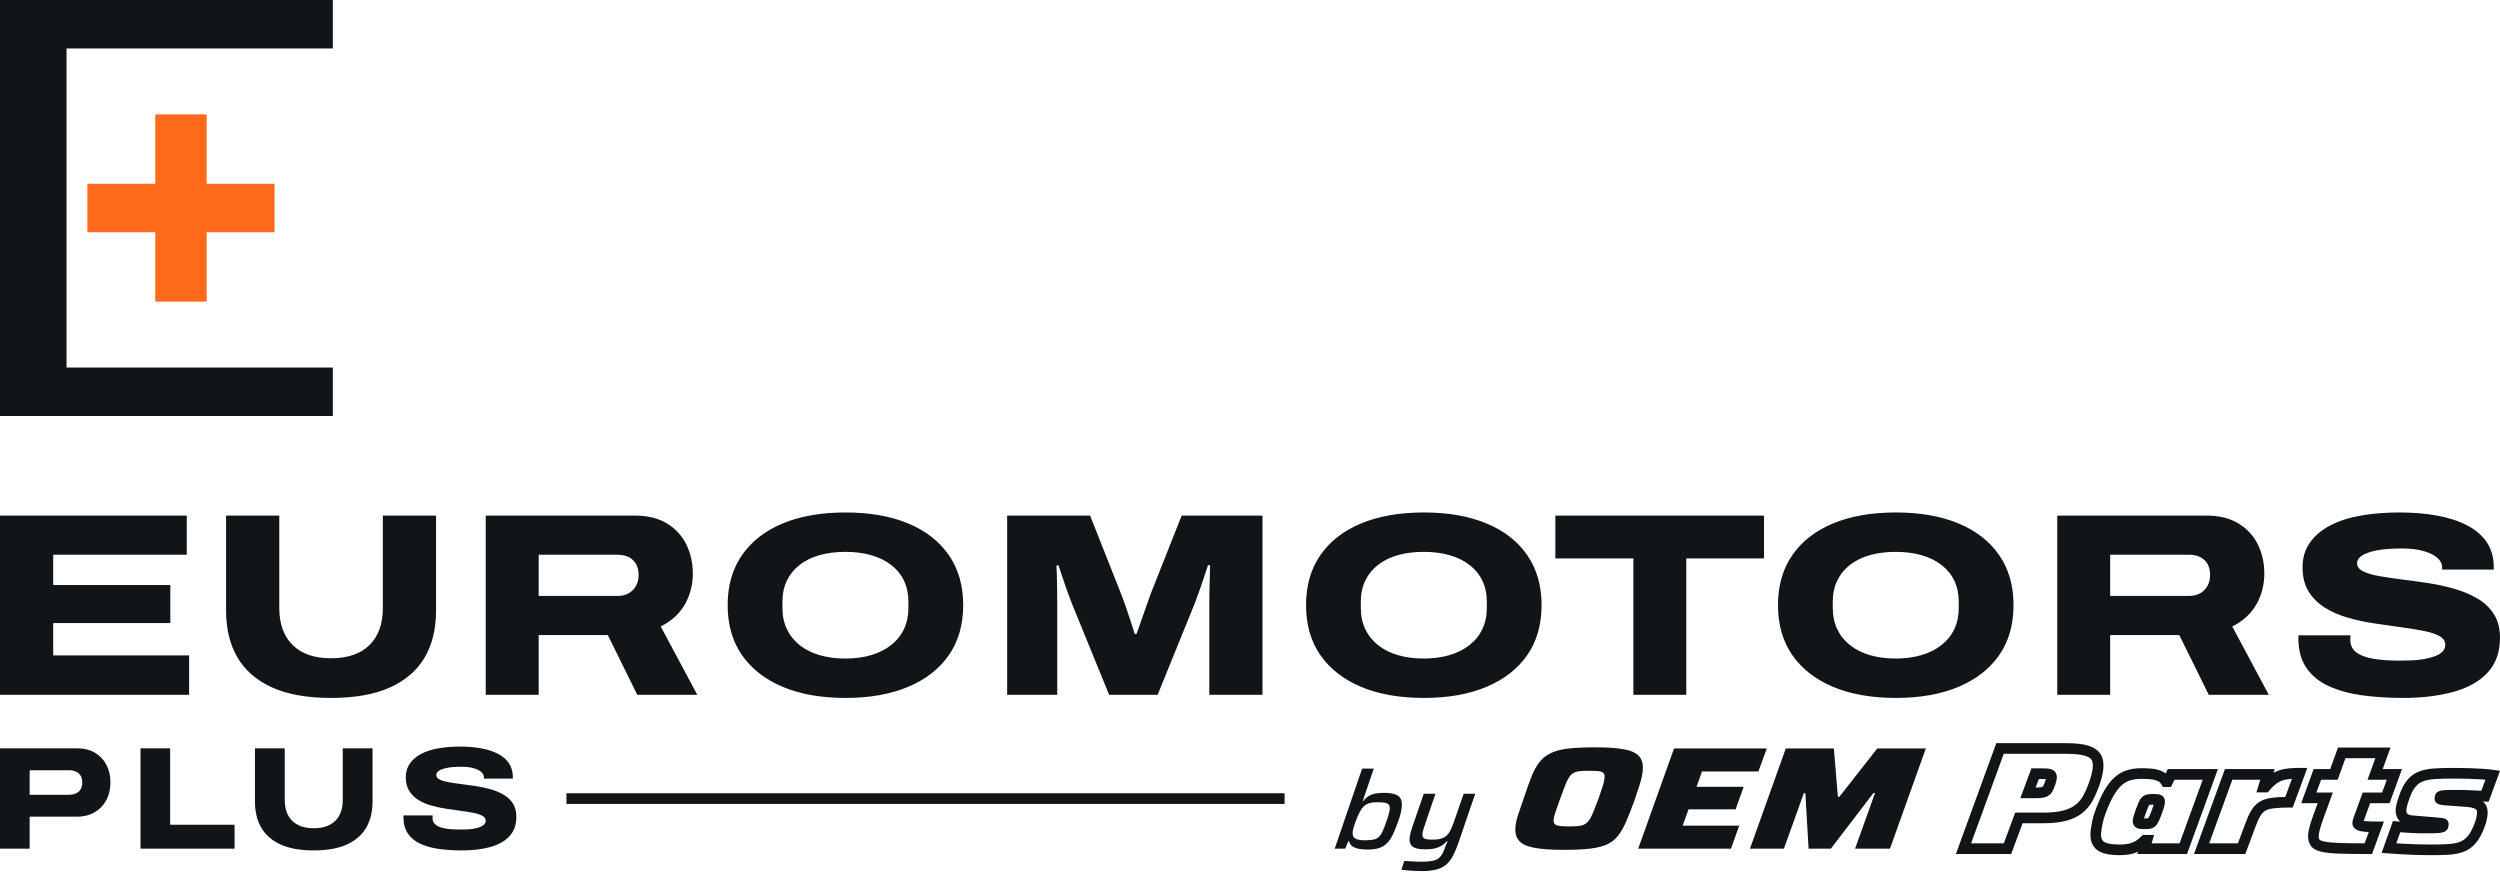
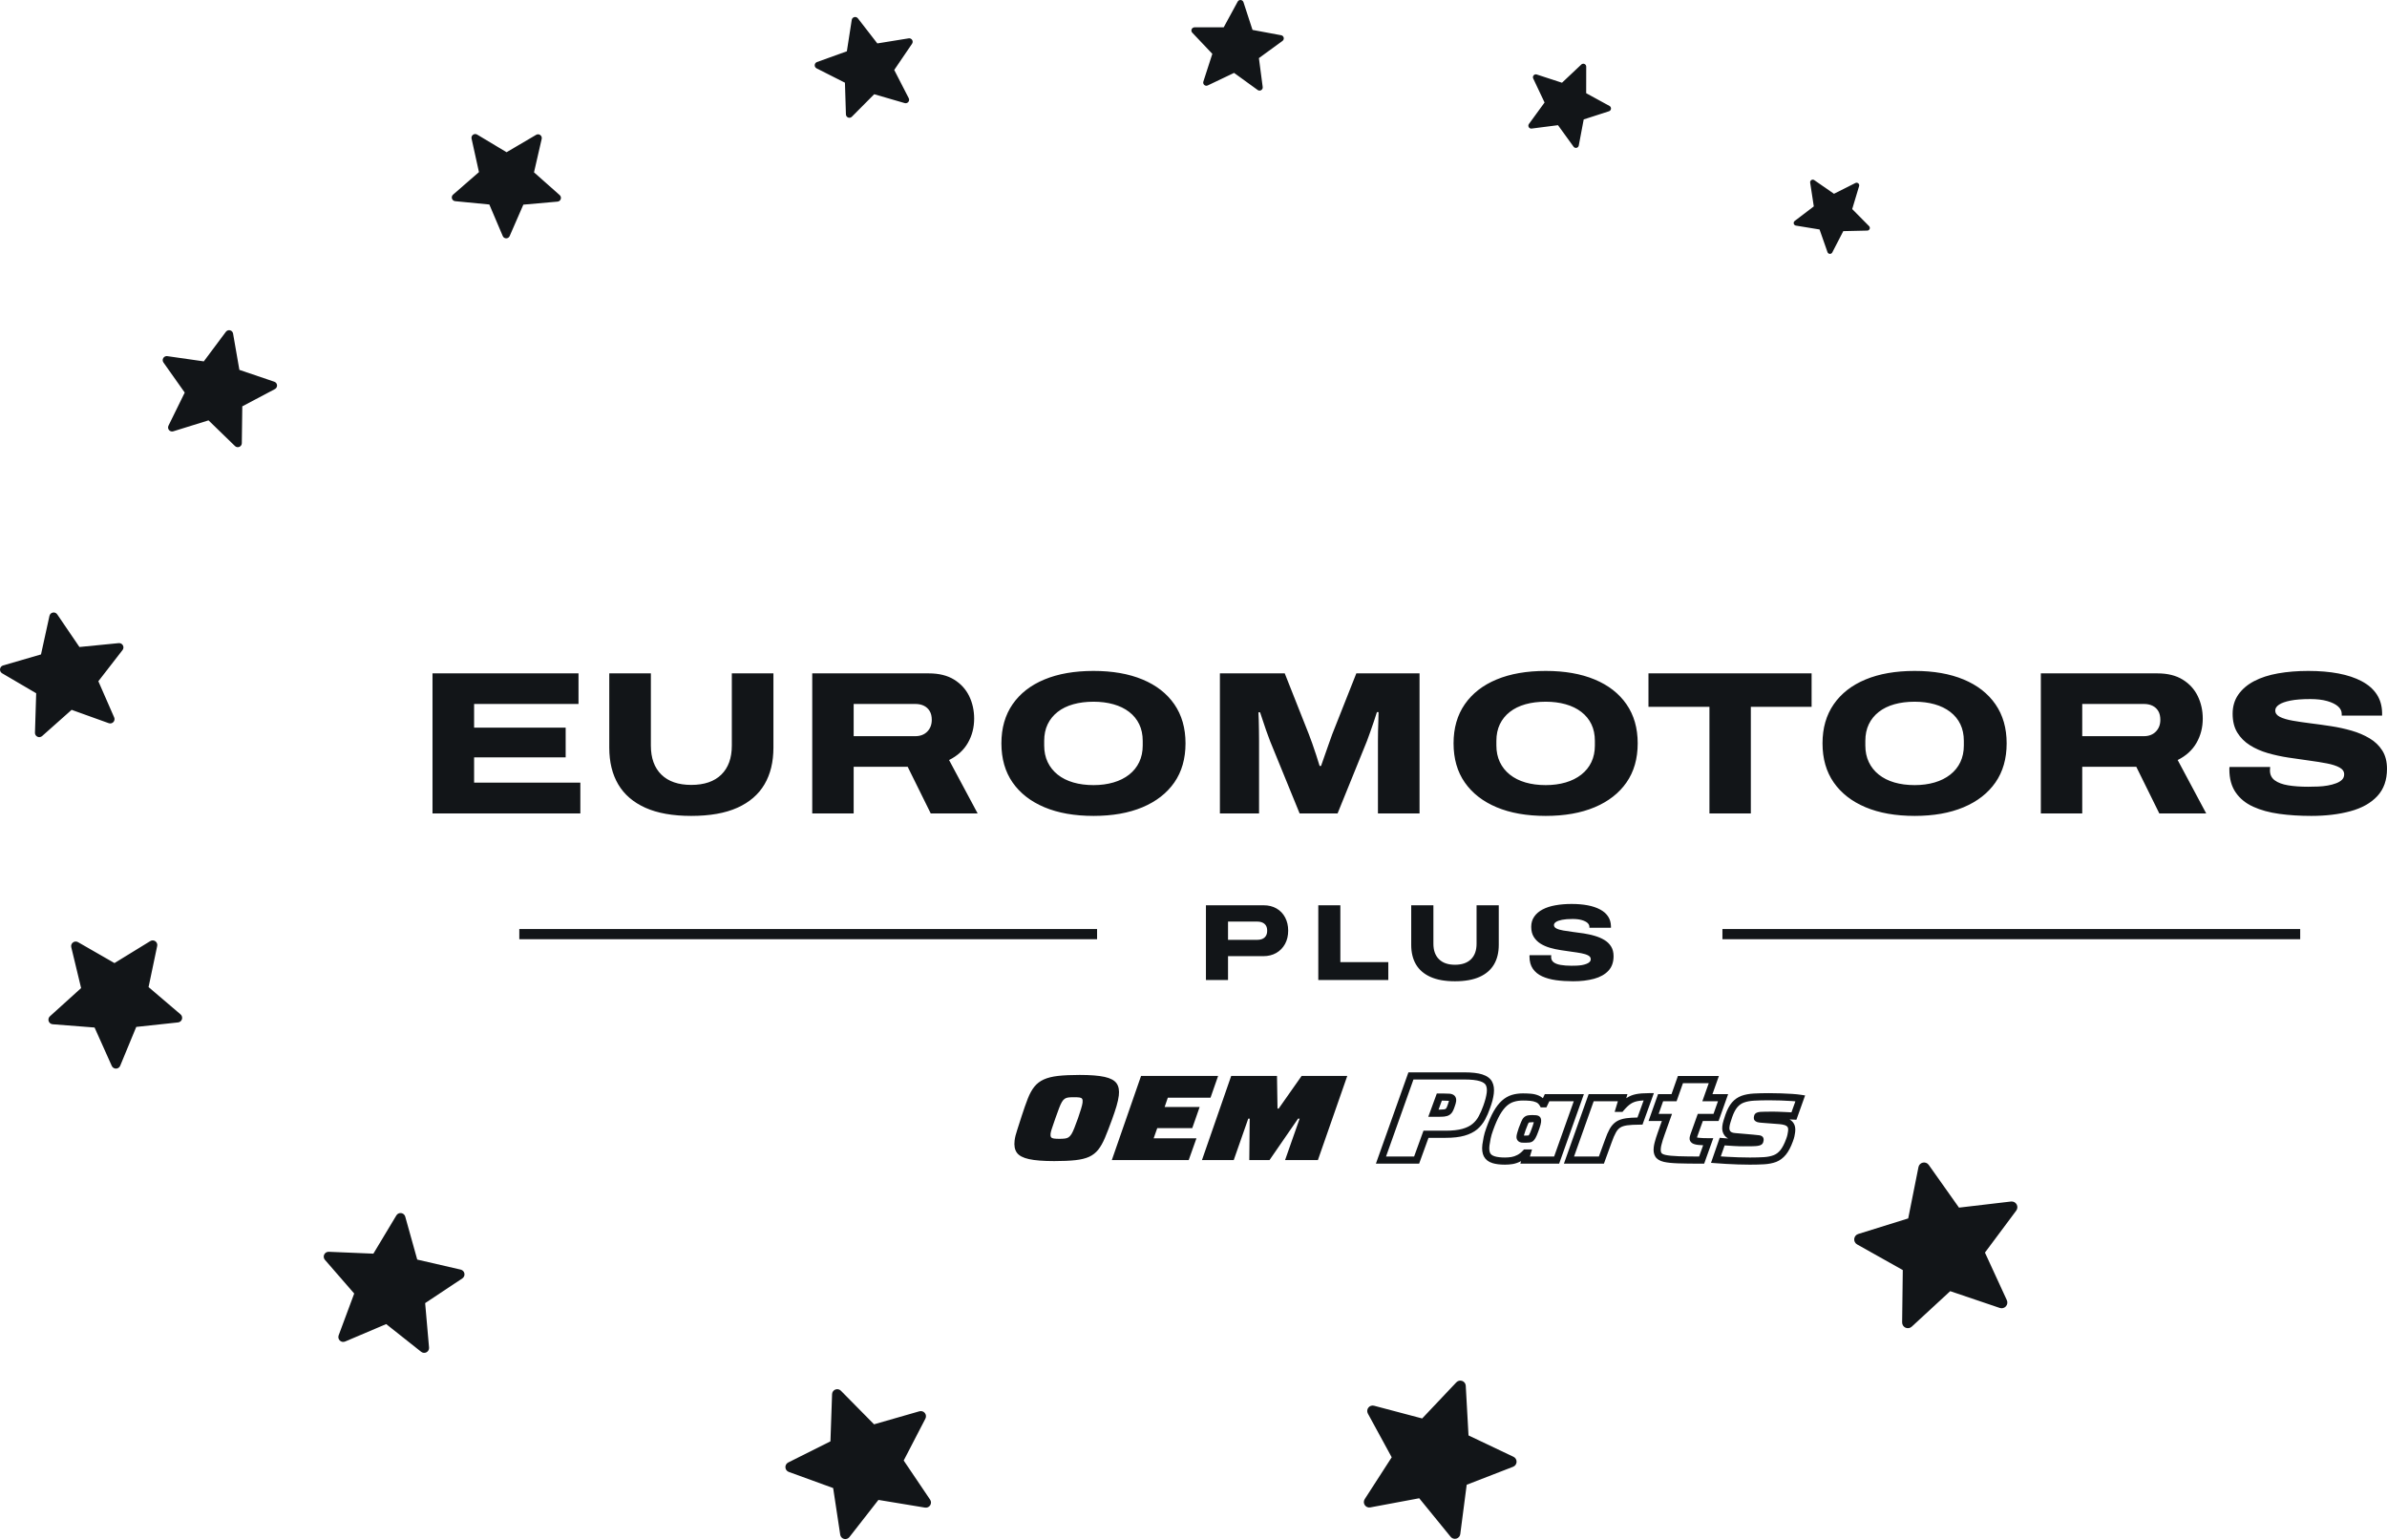
- <svg xmlns="http://www.w3.org/2000/svg" width="1502.33" height="523.47" viewBox="0 0 1502.33 523.47">
-   <path fill="#121518" fill-rule="evenodd" d="M0 0h200v29.13H40v191.75h160V250H0zm470.34 412.75q15.83 6.66 37.78 6.66 21.79 0 37.62-6.66 15.83-6.67 24.45-19.05t8.62-30.09q0-17.56-8.62-30.02t-24.45-19.04q-15.83-6.59-37.62-6.59-21.95 0-37.78 6.59-15.83 6.58-24.45 19.04t-8.62 30.02q0 17.71 8.62 30.09t24.45 19.05m347.57 0q15.84 6.66 37.78 6.66 21.79 0 37.62-6.66 15.83-6.67 24.45-19.05t8.62-30.09q0-17.56-8.62-30.02t-24.45-19.04q-15.83-6.59-37.62-6.59-21.94 0-37.78 6.59-15.83 6.58-24.45 19.04t-8.62 30.02q0 17.71 8.62 30.09t24.45 19.05m283.61 0q15.83 6.66 37.78 6.66 21.79 0 37.62-6.66 15.83-6.67 24.45-19.05t8.62-30.09q0-17.56-8.62-30.02t-24.45-19.04q-15.83-6.59-37.62-6.59-21.95 0-37.78 6.59-15.83 6.58-24.45 19.04t-8.62 30.02q0 17.71 8.62 30.09t24.45 19.05m317.97 5.09q11.36 1.57 24.69 1.57 16.77 0 30.01-3.61 13.25-3.6 20.69-11.6 7.45-7.99 7.45-21 0-8.31-3.61-14.03-3.6-5.72-9.79-9.4-6.19-3.69-13.8-5.88-7.6-2.2-15.75-3.45t-15.75-2.19-13.8-2.04q-6.19-1.1-9.79-2.9-3.61-1.8-3.61-4.94 0-2.51 2.9-4.47t8.78-3.13q5.88-1.18 15.28-1.18 7.68 0 13.09 1.57t8.23 4.08q2.82 2.5 2.82 5.8v1.25h31.04v-2.19q-.16-8.16-4.16-14.19-3.99-6.03-11.52-10.03-7.52-4-17.87-5.96-10.34-1.96-23.2-1.96-12.53 0-23.19 1.88t-18.42 5.96-12.15 10.34q-4.39 6.27-4.39 14.74 0 8.62 3.61 14.5 3.6 5.88 9.72 9.72 6.11 3.84 13.71 6.03t15.83 3.45q8.23 1.25 15.83 2.27 7.61 1.02 13.72 2.2 6.11 1.17 9.72 3.13 3.6 1.96 3.6 5.25 0 2.51-1.64 4.16-1.65 1.64-4.55 2.74t-6.42 1.72q-3.53.63-7.45.79-3.92.15-7.68.15-8.78 0-15.36-1.09-6.59-1.1-10.27-3.84-3.68-2.75-3.68-7.61 0-.62.08-1.33.07-.7.07-1.33h-31.19q-.15.31-.15.86v1.02q0 10.66 4.85 17.71 4.86 7.06 13.48 10.97 8.62 3.92 19.99 5.49M0 309.84v107.69h113.64v-23.67H31.98v-19.44h70.37v-22.88H31.98v-18.18h80.25v-23.52zm163.6 103.3q13.95 6.27 35.27 6.27 21.47 0 35.42-6.27t20.85-17.95 6.9-28.29v-57.06h-31.98v55.49q0 14.42-8.07 22.34-8.07 7.91-23.12 7.91-14.89 0-22.96-7.91-8.08-7.92-8.08-22.34v-55.49h-31.97v57.06q0 16.61 6.89 28.29 6.9 11.68 20.85 17.95m128.29-103.3v107.69h31.82v-35.9h41.54l17.71 35.9h36.05l-21.95-41.07q9.72-4.86 14.5-13.25 4.78-8.38 4.78-18.57 0-9.4-3.84-17.32t-11.6-12.7q-7.75-4.78-19.35-4.78zm313.34 0v107.69h30.1v-55.65q0-4.23-.08-8.46t-.16-7.84q-.08-3.6-.23-5.8h1.25q.78 2.2 1.96 5.88t2.67 7.91q1.48 4.24 3.05 8.31l22.73 55.65h29.15l22.58-55.65q1.09-2.82 2.5-6.89l2.82-8.16q1.42-4.07 2.35-7.2h1.26q0 2.82-.16 6.81-.15 4-.23 8.08-.08 4.07-.08 7.36v55.65h31.97V309.84h-48.59l-18.49 46.71q-1.26 3.3-2.82 7.92-1.57 4.62-3.14 8.93-1.56 4.31-2.66 7.6h-1.1q-1.1-3.6-2.59-8.22-1.49-4.63-3.05-9.02-1.57-4.38-2.67-7.21l-18.49-46.71zm376.3 25.71v81.98h31.82v-81.98h46.71v-25.71h-125.4v25.71zm254.73-25.71v107.69h31.81v-35.9h41.54l17.71 35.9h36.06l-21.95-41.07q9.72-4.86 14.5-13.25 4.78-8.38 4.78-18.57 0-9.4-3.84-17.32t-11.6-12.7-19.36-4.78zM523.4 393.7q-6.97 2.04-15.28 2.04-8.62 0-15.6-2.04-6.97-2.04-11.99-6.03-5.02-4-7.68-9.64-2.66-5.65-2.66-12.7v-3.6q0-7.21 2.66-12.78 2.66-5.56 7.68-9.48t11.99-5.88q6.98-1.96 15.6-1.96 8.31 0 15.28 1.96 6.98 1.96 12.07 5.88t7.76 9.48q2.66 5.57 2.66 12.78v3.6q0 7.05-2.66 12.7-2.67 5.64-7.76 9.64-5.09 3.99-12.07 6.03m347.57 0q-6.97 2.04-15.28 2.04-8.62 0-15.6-2.04-6.97-2.04-11.99-6.03-5.01-4-7.68-9.64-2.66-5.65-2.66-12.7v-3.6q0-7.21 2.66-12.78 2.67-5.56 7.68-9.48 5.02-3.92 11.99-5.88 6.98-1.96 15.6-1.96 8.31 0 15.28 1.96 6.98 1.96 12.07 5.88t7.76 9.48q2.67 5.57 2.67 12.78v3.6q0 7.05-2.67 12.7-2.67 5.64-7.76 9.64-5.09 3.99-12.07 6.03m283.61 0q-6.98 2.04-15.28 2.04-8.62 0-15.6-2.04-6.97-2.04-11.99-6.03-5.02-4-7.68-9.64-2.66-5.65-2.66-12.7v-3.6q0-7.21 2.66-12.78 2.66-5.56 7.68-9.48t11.99-5.88q6.98-1.96 15.6-1.96 8.3 0 15.28 1.96t12.07 5.88 7.76 9.48q2.66 5.57 2.66 12.78v3.6q0 7.05-2.66 12.7-2.67 5.64-7.76 9.64-5.09 3.99-12.07 6.03m-783.53-35.58h-47.34v-24.76h47.34q3.91 0 6.74 1.41 2.82 1.41 4.38 4.07 1.57 2.67 1.57 6.74 0 5.49-3.45 9.01-3.44 3.53-9.24 3.53m944.36 0h-47.34v-24.76h47.34q3.92 0 6.74 1.41t4.39 4.07q1.57 2.67 1.57 6.74 0 5.49-3.45 9.01-3.45 3.53-9.25 3.53M263.9 510.18q6.36.87 13.82.87 9.39 0 16.81-2.02 7.42-2.01 11.59-6.49t4.17-11.76q0-4.65-2.02-7.86-2.02-3.2-5.49-5.27-3.47-2.06-7.72-3.29-4.26-1.23-8.82-1.93-4.57-.7-8.83-1.23-4.25-.52-7.72-1.14-3.47-.61-5.49-1.62t-2.02-2.77q0-1.4 1.63-2.5 1.62-1.1 4.91-1.75 3.29-.66 8.56-.66 4.3 0 7.33.87 3.03.88 4.61 2.29 1.58 1.4 1.58 3.25v.7h17.38v-1.23q-.09-4.57-2.33-7.95-2.23-3.38-6.45-5.61-4.21-2.24-10.01-3.34-5.79-1.1-12.99-1.1-7.02 0-12.99 1.06-5.97 1.05-10.31 3.33-4.35 2.28-6.8 5.8-2.46 3.51-2.46 8.25 0 4.82 2.02 8.12 2.02 3.29 5.44 5.44t7.68 3.38 8.87 1.93q4.6.7 8.86 1.27t7.68 1.23 5.44 1.76q2.02 1.09 2.02 2.94 0 1.4-.92 2.32t-2.55 1.54q-1.62.61-3.59.97-1.98.35-4.17.43-2.2.09-4.3.09-4.92 0-8.61-.61-3.68-.62-5.75-2.15-2.06-1.54-2.06-4.26 0-.35.05-.75.04-.39.04-.74h-17.47q-.09.17-.09.48v.57q0 5.97 2.73 9.92 2.72 3.95 7.54 6.14 4.83 2.2 11.2 3.08M0 449.7V510h17.82v-19.22h28.53q5.88 0 10.4-2.59t7.06-7.24q2.55-4.66 2.55-10.8 0-5.97-2.46-10.62t-6.93-7.24q-4.48-2.59-10.36-2.59zm84.43 0V510h56.53v-14.39h-38.71V449.7zm84.32 57.84q7.81 3.51 19.75 3.51 12.02 0 19.84-3.51 7.81-3.51 11.67-10.05t3.86-15.84V449.7h-17.9v31.07q0 8.08-4.52 12.51t-12.95 4.43q-8.34 0-12.86-4.43t-4.52-12.51V449.7h-17.91v31.95q0 9.3 3.86 15.84 3.87 6.54 11.68 10.05M41.34 477.61H17.82v-14.75h23.52q2.64 0 4.44.88t2.72 2.46.92 4.12q0 3.43-2.06 5.36-2.07 1.93-6.02 1.93m299.053-.915h431.559v6.395H340.393zm476.34 33.405q2.433.42 5.262.42 3.64 0 6.326-.78 2.696-.78 4.731-2.62 2.047-1.85 3.688-5.05 1.642-3.21 3.328-8.13.977-2.53 1.501-4.6t.731-3.76q.429-3.49-.534-5.47-.975-1.97-3.46-2.82-2.497-.84-6.668-.84-2.558 0-4.765.36-2.196.35-4.106 1.42-1.919 1.07-3.526 3.14h-.333l6.636-19.49h-7.01L802.06 510h6.323l1.908-4.53h.406q.484 2.07 2.038 3.14t3.998 1.49m32.933 13.24q2.241.13 4.331.13 5.658 0 9.282-.97t5.962-3.08q2.349-2.1 4.03-5.37 1.68-3.27 3.263-7.94l9.984-29.14h-6.936l-6.043 17.36q-.921 2.59-1.866 4.53t-2.287 3.21q-1.33 1.26-3.329 1.87-1.99.62-4.819.62-2.558 0-3.986-.23-1.419-.22-2.021-1.07-.604-.84-.398-2.52.119-.97.581-2.53.461-1.55 1.065-3.17l6.13-18.07h-7.01l-6.908 20.01q-.548 1.75-.97 3.24-.412 1.49-.57 2.78-.304 2.47.43 4.12.744 1.65 2.901 2.46t6.13.81q3.307 0 5.697-.58 2.393-.59 4.153-1.72 1.751-1.13 3.016-2.62h.468q-.276.64-.577 1.39-.288.74-.647 1.46-.944 2.78-1.915 4.59-.962 1.82-2.373 2.89t-3.831 1.55q-2.41.49-6.248.49-1.352 0-3.059-.07-1.709-.06-3.585-.19-1.867-.13-3.813-.2l-1.789 5.25q1.329.19 3.322.39 1.994.19 4.235.32m-24.582-18.75q-1.999.36-5.026.36-4.118 0-5.822-1.2t-1.353-4.05q.103-.84.478-2.2.364-1.36.981-3.08.615-1.71 1.374-3.49.751-1.79 1.539-3.21.777-1.42 1.485-2.27 1.043-1.29 2.232-2 1.201-.72 2.863-1.04 1.651-.32 3.939-.32 2.902 0 4.579.32t2.332 1.33q.646 1 .408 2.94-.143 1.17-.62 2.85-.477 1.69-1.286 3.95-1.281 3.83-2.378 6.16t-2.412 3.46q-1.315 1.14-3.313 1.49m96.317 4.75q6.521 1.36 18.456 1.36 9.251 0 15.398-.7t10.119-2.41q3.96-1.7 6.679-5.03 2.718-3.33 5.051-8.62 2.334-5.3 5.126-13.08 1.932-5.52 3.206-9.63 1.265-4.12 1.673-7.44.678-5.52-1.621-8.75-2.297-3.24-8.774-4.6-6.467-1.35-18.116-1.35-9.537 0-15.826.69-6.301.7-10.427 2.59-4.136 1.88-6.897 5.2-2.774 3.33-4.904 8.58-2.14 5.25-4.605 12.78-1.832 5.51-3.31 9.67-1.468 4.16-1.876 7.48-.678 5.52 1.725 8.71 2.401 3.2 8.923 4.55m84.579-59.56L984.438 510h55.752l4.96-13.83h-33.99l3.53-9.8h28.3l4.84-13.57h-28.31l3.25-9.19h33.89l5.07-13.83zm67.16 0L1051.6 510h20.41l12-33.43h.87l1.96 33.43h13.38l25.57-33.43h.97l-12 33.43h20.98l21.55-60.22h-29.17l-22.82 29.06h-.86l-2.41-29.06zm-124.684 46.61q-2.249.22-5.516.22-3.366 0-5.6-.26-2.233-.27-3.077-1.19-.856-.91-.587-3.1.161-1.31.712-3.02.54-1.71 1.357-3.98l1.834-5.17q1.757-4.9 3.013-8.05 1.244-3.15 2.427-4.9 1.172-1.75 2.721-2.54 1.538-.79 3.731-1 2.194-.22 5.472-.22 3.751 0 5.831.26 2.091.26 2.891 1.18t.51 3.28q-.237 1.93-1.173 4.9-.949 2.98-2.411 7.09-1.856 4.9-3.111 8.05t-2.528 4.91q-1.271 1.75-2.764 2.53-1.494.79-3.732 1.01m292.934-49.81h-41.75l-.76 2.1-23.53 64.52h33.23l6.86-18.47h12.24q8.52 0 14.15-1.56 5.87-1.63 9.6-4.67 3.7-3.02 5.99-7.15 2.1-3.8 3.71-8.24 1.08-2.92 1.78-5.57.71-2.71.99-5.02.64-5.22-1.3-8.83-2.08-3.86-7.7-5.6-4.85-1.51-13.51-1.51m153.69 65.31q3.83.86 10.78 1.09 6.71.22 17.35.22h2.23l7.14-19.53h-4.57q-4.43 0-6.72-.24-.5-.05-.88-.1l3.89-10.68h11.68l7.45-20.49h-11.59l4.69-12.95h-31.55l-4.68 12.95h-9.97l-7.45 20.49h9.88l-2.67 7.35q-.76 2.07-1.35 3.93-.6 1.89-1 3.47-.44 1.67-.63 3.19-.53 4.36 1.23 7.2 1.88 3.03 6.74 4.1m-190.96-58.91-19.63 53.82h19.65l6.86-18.47h16.68q7.66 0 12.45-1.32 4.57-1.27 7.26-3.47 2.74-2.24 4.43-5.29 1.86-3.36 3.29-7.32 1-2.68 1.62-5.03.59-2.27.83-4.16.38-3.2-.6-5.01-.84-1.56-3.96-2.54-3.92-1.21-11.61-1.21zm216.85 53.82q-9.01-.02-14.9-.22-6.35-.21-9.62-.93-2.22-.49-2.68-1.24-.57-.92-.31-3.04.13-1.1.47-2.39.36-1.4.9-3.11.55-1.72 1.27-3.69l5.79-15.93h-9.88l2.8-7.69h9.98l4.68-12.95h17.95l-4.69 12.95h11.57l-2.8 7.69h-11.67l-5.41 14.84q-.21.53-.35 1.1-.09.34-.16.58-.17.57-.23 1.08-.37 2.95 2.2 4.61 1.52.99 4.74 1.33 1.2.13 2.84.2zm-54.03-44.64h-29.92l-.76 2.11-17.83 48.93h30.84l5.84-15.65q1.57-4.4 3.08-7 1.25-2.17 2.92-3.24 1.74-1.11 4.9-1.53 3.64-.5 9.51-.5h2.23l8.79-23.82h-4.59q-5.69 0-9.46.72-3.44.65-6.24 2.24zm-8.66 6.4h-16.78l-13.93 38.24h17.26l4.28-11.49q1.75-4.86 3.54-7.96 2.03-3.51 5.02-5.42 2.92-1.87 7.48-2.49 3.32-.46 8.14-.54l4.01-10.89q-2.04.15-3.61.45-2.86.54-4.98 1.94-2.29 1.51-5.02 4.67l-.95 1.11h-6.8zm84.8 44.8q4.36.27 8.99.41 4.61.13 8.75.13 6.08 0 10.69-.27 5.01-.3 8.89-1.72 4.25-1.56 7.42-5.32 2.98-3.53 5.26-9.65.8-2.03 1.19-3.8.37-1.68.54-3.05.55-4.44-1.48-7.13-.54-.73-1.19-1.33.5.03 1.01.05l2.36.13 6.81-18.6-3.88-.57q-2.49-.37-6.41-.64-3.88-.26-8.37-.4-4.46-.14-8.8-.14-6.48 0-11.39.28-5.27.28-9.19 1.65-4.29 1.51-7.32 4.93-2.9 3.26-4.95 9.02-.77 2.15-1.38 4.16-.66 2.19-.91 4.12-.52 4.34 1.9 7.32.34.42.74.8-.96-.07-1.92-.15l-2.45-.2-6.79 19.13 4.16.32q3.39.26 7.72.52m-178.85-.61q.01 0 .01.01 3.82 1.14 9.46 1.14 2.84 0 5.67-.43 2.74-.42 5.4-1.64l-.41 1.37h29.88l18.59-51.04h-30.12l-1.28 2.64q-1.15-.9-2.53-1.47-2.91-1.2-6.22-1.46-2.94-.23-5.86-.23-4.55 0-8.41 1.13-4.09 1.21-7.52 4.21-3.3 2.88-6.22 7.84-2.78 4.75-5.44 12.02-1.28 3.45-1.93 6.53-.62 2.98-.91 5.39-.68 5.48 1.19 8.92 2.03 3.7 6.65 5.07m28.73-5.95 1.51-5.08h-6.83l-.94.96q-2.03 2.07-4.1 3.1-2.1 1.05-4.19 1.37-2.35.35-4.71.35-4.71 0-7.63-.87l-.01-.01q-2.11-.62-2.86-2-.89-1.64-.47-5.08.27-2.15.83-4.85.55-2.62 1.67-5.65 2.46-6.73 4.96-10.98 2.38-4.06 4.9-6.26 2.39-2.08 5.12-2.89 2.98-.87 6.61-.87 2.67 0 5.36.21 2.31.18 4.26.98 1.46.61 2.41 2.17l.93 1.54h4.8l2.13-4.38h16.98l-13.93 38.24zm-78.91-27.12h8.2q2.77 0 4.54-.2 2.31-.24 3.88-1.16 1.73-1.02 2.76-2.89.8-1.41 1.52-3.58.33-.95.6-1.85.33-1.1.43-1.97.35-2.86-1.34-4.55-1.39-1.37-3.9-1.6-1.53-.15-4.18-.15h-5.81zm246.77 27.82q-4.05 0-8.57-.13-4.52-.12-8.78-.39-1.81-.11-3.44-.22l2.34-6.61q1.01.07 2.03.13l4.29.26q2.13.14 4 .19 1.82.04 3.16.04 4.21 0 6.7-.04 2.65-.06 4.05-.26 1.71-.26 2.67-.81 1.49-.82 1.93-2.47.17-.58.23-1.14.47-3.72-3.59-4.44-1.16-.19-4.55-.47l-13.59-1.12q-2.41-.23-3.12-1.12-.7-.86-.51-2.48.18-1.39.68-3.06.56-1.85 1.29-3.88 1.62-4.58 3.71-6.92 1.93-2.18 4.64-3.13 3.07-1.07 7.44-1.31 4.73-.26 11.03-.26 4.24 0 8.61.14 4.37.12 8.12.38 1.04.07 1.97.15l-2.43 6.65q-2.05-.1-4.02-.18-3.09-.15-5.43-.23-2.4-.09-3.56-.09-3.82 0-6.16.04-2.38.05-3.64.14-1.68.13-2.75.63-1.79.77-2.27 2.53-.16.56-.23 1.19-.43 3.23 3.04 4.27 1.22.37 4.64.57l11.85.87q2.02.15 3.84.7 1.16.35 1.78 1.18.48.63.24 2.51-.13 1.07-.43 2.45-.29 1.28-.94 2.94-1.89 5.08-4.15 7.77-2.09 2.46-4.74 3.44-3 1.1-7.05 1.34-4.43.25-10.33.25m-237.55-34.23q1.72-.02 2.86-.15.93-.1 1.3-.32.21-.12.44-.53.48-.85 1.04-2.54.28-.8.51-1.54-1.13-.06-2.86-.06h-1.37zm65.53 24.96q1.91 0 3.06-.16 1.83-.27 3.1-1.35.98-.85 1.77-2.23.46-.81.99-1.98.54-1.18 1.02-2.55l.91-2.49q.5-1.37.83-2.58.32-1.24.43-2.08.46-3.88-2.43-5.1-1.32-.58-4.38-.58-2.05 0-3.4.22-1.99.33-3.4 1.6-1.28 1.14-2.18 3.34-.66 1.58-1.69 4.23l-.03.08-.02.07q-.65 1.96-1.05 3.23-.51 1.55-.67 2.84-.26 2.29 1.1 3.83 1.23 1.35 3.36 1.56 1.04.1 2.68.1m2.11-6.49q.1-.13.24-.37.32-.59.75-1.52.42-.92.84-2.09l.91-2.49q.34-.95.57-1.74h-.12q-1.55 0-2.34.12-.15.03-.2.08-.18.16-.54 1.02-.61 1.48-1.6 4.01-.61 1.84-1 3.07h.38q1.41 0 2.11-.09" />
-   <path fill="#ff6b1a" fill-rule="evenodd" d="M124.19 68.75H93.31v41.69H52.5v29.12h40.81v41.69h30.88v-41.69H165v-29.12h-40.81z" />
+ <svg xmlns="http://www.w3.org/2000/svg" width="702.34" height="452.88" viewBox="0 0 702.34 452.88">
+   <path fill="#121518" fill-rule="evenodd" d="M307.299 237.532q6.06 2.55 14.46 2.55 8.35 0 14.41-2.55t9.36-7.29q3.29-4.74 3.29-11.52 0-6.72-3.29-11.49-3.3-4.77-9.36-7.29t-14.41-2.52q-8.4 0-14.46 2.52t-9.36 7.29q-3.29 4.77-3.29 11.49 0 6.78 3.29 11.52 3.3 4.74 9.36 7.29m133.05 0q6.06 2.55 14.46 2.55 8.34 0 14.4-2.55t9.36-7.29 3.3-11.52q0-6.72-3.3-11.49t-9.36-7.29-14.4-2.52q-8.4 0-14.46 2.52t-9.36 7.29-3.3 11.49q0 6.78 3.3 11.52t9.36 7.29m108.56 0q6.06 2.55 14.46 2.55 8.34 0 14.4-2.55t9.36-7.29 3.3-11.52q0-6.72-3.3-11.49t-9.36-7.29-14.4-2.52q-8.4 0-14.46 2.52t-9.36 7.29-3.3 11.49q0 6.78 3.3 11.52t9.36 7.29m121.72 1.95q4.35.6 9.45.6 6.42 0 11.49-1.38t7.92-4.44 2.85-8.04q0-3.18-1.38-5.37t-3.75-3.6-5.28-2.25-6.03-1.32-6.03-.84-5.28-.78-3.75-1.11-1.38-1.89q0-.96 1.11-1.71t3.36-1.2 5.85-.45q2.94 0 5.01.6t3.15 1.56 1.08 2.22v.48h11.88v-.84q-.06-3.12-1.59-5.43t-4.41-3.84-6.84-2.28-8.88-.75q-4.8 0-8.88.72t-7.05 2.28-4.65 3.96-1.68 5.64q0 3.3 1.38 5.55t3.72 3.72 5.25 2.31 6.06 1.32 6.06.87 5.25.84 3.72 1.2 1.38 2.01q0 .96-.63 1.59t-1.74 1.05-2.46.66-2.85.3-2.94.06q-3.36 0-5.88-.42t-3.93-1.47-1.41-2.91q0-.24.03-.51t.03-.51h-11.94q-.06.12-.06.33v.39q0 4.08 1.86 6.78t5.16 4.2 7.65 2.1m-543.37-41.34v41.22h43.5v-9.06h-31.26v-7.44h26.94v-8.76h-26.94v-6.96h30.72v-9zm62.63 39.54q5.34 2.4 13.5 2.4 8.22 0 13.56-2.4t7.98-6.87 2.64-10.83v-21.84h-12.24v21.24q0 5.52-3.09 8.55t-8.85 3.03q-5.7 0-8.79-3.03t-3.09-8.55v-21.24h-12.24v21.84q0 6.36 2.64 10.83t7.98 6.87m49.1-39.54v41.22h12.19v-13.74h15.89l6.79 13.74h13.8l-8.41-15.72q3.73-1.86 5.55-5.07 1.83-3.21 1.83-7.11 0-3.6-1.46-6.63-1.48-3.03-4.44-4.86-2.98-1.83-7.42-1.83zm119.95 0v41.22h11.52v-21.3q0-1.62-.03-3.24t-.06-3-.09-2.22h.48q.3.84.75 2.25t1.02 3.03 1.17 3.18l8.7 21.3h11.16l8.64-21.3q.42-1.08.96-2.64l1.08-3.12q.54-1.56.9-2.76h.48q0 1.08-.06 2.61t-.09 3.09-.03 2.82v21.3h12.24v-41.22h-18.6l-7.08 17.88q-.48 1.26-1.08 3.03t-1.2 3.42-1.02 2.91h-.42q-.42-1.38-.99-3.15t-1.17-3.45-1.02-2.76l-7.08-17.88zm144.04 9.84v31.38h12.18v-31.38h17.88v-9.84h-48v9.84zm97.51-9.84v41.22h12.18v-13.74h15.9l6.78 13.74h13.8l-8.4-15.72q3.72-1.86 5.55-5.07t1.83-7.11q0-3.6-1.47-6.63t-4.44-4.86-7.41-1.83zm-272.88 32.1q-2.67.78-5.85.78-3.29 0-5.96-.78-2.68-.78-4.6-2.31-1.91-1.53-2.94-3.69-1.02-2.16-1.02-4.86v-1.38q0-2.76 1.02-4.89 1.03-2.13 2.94-3.63 1.92-1.5 4.6-2.25 2.67-.75 5.96-.75 3.18 0 5.85.75 2.68.75 4.63 2.25 1.94 1.5 2.96 3.63 1.03 2.13 1.03 4.89v1.38q0 2.7-1.03 4.86-1.02 2.16-2.96 3.69-1.95 1.53-4.63 2.31m133.05 0q-2.67.78-5.85.78-3.3 0-5.97-.78t-4.59-2.31-2.94-3.69-1.02-4.86v-1.38q0-2.76 1.02-4.89t2.94-3.63 4.59-2.25 5.97-.75q3.18 0 5.85.75t4.62 2.25 2.97 3.63 1.02 4.89v1.38q0 2.7-1.02 4.86t-2.97 3.69-4.62 2.31m108.56 0q-2.67.78-5.85.78-3.3 0-5.97-.78t-4.59-2.31-2.94-3.69-1.02-4.86v-1.38q0-2.76 1.02-4.89t2.94-3.63 4.59-2.25 5.97-.75q3.18 0 5.85.75t4.62 2.25 2.97 3.63 1.02 4.89v1.38q0 2.7-1.02 4.86t-2.97 3.69-4.62 2.31m-299.92-13.62h-18.12v-9.48h18.12q1.5 0 2.57.54 1.08.54 1.68 1.56.61 1.02.61 2.58 0 2.1-1.32 3.45-1.33 1.35-3.54 1.35m361.49 0h-18.12v-9.48h18.12q1.5 0 2.58.54t1.68 1.56.6 2.58q0 2.1-1.32 3.45t-3.54 1.35m-477.99 56.74h170v3h-170zm354 0h170v3h-170zm-48.95 15.06q2.33.32 5.05.32 3.42 0 6.12-.73 2.71-.74 4.23-2.37t1.52-4.29q0-1.69-.74-2.86-.73-1.17-2-1.92-1.26-.75-2.82-1.2-1.55-.45-3.21-.71-1.67-.25-3.22-.44-1.55-.2-2.81-.42-1.27-.22-2-.59-.74-.37-.74-1.01 0-.51.59-.91.6-.4 1.8-.64 1.19-.24 3.11-.24 1.57 0 2.68.32 1.1.32 1.68.83.57.51.57 1.18v.26h6.34v-.45q-.03-1.66-.85-2.89-.82-1.24-2.35-2.05-1.54-.82-3.65-1.22t-4.73-.4q-2.57 0-4.74.39-2.18.38-3.76 1.21-1.59.83-2.48 2.11-.9 1.28-.9 3.01 0 1.76.74 2.96t1.98 1.99q1.25.78 2.8 1.23 1.56.45 3.24.7 1.67.26 3.23.47 1.55.2 2.8.44 1.24.24 1.98.64t.74 1.08q0 .51-.34.84-.33.34-.93.56-.59.23-1.31.36-.72.12-1.52.16-.8.03-1.57.03-1.79 0-3.13-.23-1.35-.22-2.1-.78t-.75-1.55q0-.13.02-.27.01-.15.01-.28h-6.37q-.03.07-.03.18v.21q0 2.17.99 3.61 1 1.44 2.76 2.24t4.07 1.12m-103.02-22.04v21.98h6.5v-7.01h10.4q2.14 0 3.79-.94 1.65-.95 2.58-2.64.93-1.7.93-3.94 0-2.17-.9-3.87t-2.53-2.64-3.78-.94zm33.06 0v21.98h20.6v-5.25h-14.11v-16.73zm33.01 21.08q2.84 1.28 7.2 1.28 4.38 0 7.23-1.28t4.25-3.66q1.41-2.38 1.41-5.78v-11.64h-6.53v11.32q0 2.95-1.64 4.56-1.65 1.62-4.72 1.62-3.04 0-4.69-1.62-1.65-1.61-1.65-4.56v-11.32h-6.53v11.64q0 3.4 1.41 5.78t4.26 3.66m-50.99-10.91h-8.58v-5.37h8.58q.95 0 1.61.32t.99.89q.34.58.34 1.51 0 1.24-.75 1.95-.75.7-2.19.7m-67.149 64.52q2.621.58 7.432.58 3.742 0 6.215-.27 2.471-.27 4.053-.99 1.573-.72 2.661-2.07 1.076-1.35 1.989-3.51t2.065-5.33q.813-2.23 1.336-3.98.511-1.74.679-3.11.278-2.27-.64-3.6-.927-1.33-3.528-1.91t-7.327-.58q-3.817 0-6.375.29-2.547.29-4.21 1.05-1.661.75-2.762 2.12t-1.936 3.51-1.825 5.2q-.693 2.27-1.289 4.02-.597 1.74-.765 3.11-.277 2.27.664 3.58.952 1.32 3.563 1.89m55.656-24.48h-22.674l-8.606 24.77h22.621l2.281-6.41h-12.593l1.056-2.99h10.303l2.173-6.22h-10.302l.94-2.74h12.561zm17.32 0h-13.473l-8.606 24.77h9.35l4.275-12.2h.423l-.12 12.2h5.947l8.41-12.2h.455l-4.286 12.2h9.657l8.648-24.77h-13.43l-6.755 9.61h-.34zm-62.44 18.43q-.655.08-1.609.08t-1.56-.08q-.605-.07-.853-.39-.245-.33-.163-1.01.063-.5.26-1.15.195-.65.515-1.53.321-.88.676-1.96.645-1.8 1.07-2.94.426-1.13.814-1.78.376-.65.837-.95.461-.31 1.095-.38t1.631-.07 1.571.07q.585.07.811.39.234.33.138 1.12-.084.68-.436 1.82-.351 1.13-.885 2.72-.641 1.76-1.089 2.91t-.846 1.8q-.408.65-.861.96-.461.3-1.116.37m117.532-19.48h-16.42l-.25.7-9.32 26.17h12.72l2.759-7.6h5q3.361 0 5.571-.63 2.28-.65 3.75-1.87 1.429-1.22 2.32-2.87.84-1.55 1.46-3.35.44-1.2.72-2.26.28-1.1.39-2.03.25-2.06-.48-3.46-.76-1.5-2.91-2.19-1.891-.61-5.31-.61m-14.94 2.1-8.071 22.67h8.261l2.76-7.6h6.479q3.06 0 4.991-.55 1.86-.53 2.97-1.47 1.13-.94 1.82-2.25.76-1.41 1.339-3.05.401-1.12.661-2.1.24-.96.349-1.75.171-1.4-.26-2.24-.379-.72-1.69-1.15-1.589-.51-4.669-.51zm73.67 24.24q1.509.35 4.25.44 2.67.09 6.87.09h.75l2.679-7.5h-1.5q-1.759 0-2.679-.11-.39-.04-.611-.09.011-.05.031-.09.019-.12.06-.23l1.63-4.54h4.63l2.81-7.9h-4.611l1.89-5.33h-12.06l-1.88 5.33h-3.96l-2.79 7.9h3.911l-1.2 3.38q-.3.84-.541 1.61-.24.77-.399 1.41-.17.67-.24 1.28-.221 1.67.43 2.76.69 1.16 2.53 1.59m10.379-1.57q-3.669-.01-6.06-.09-2.539-.09-3.839-.38-.971-.23-1.2-.61-.28-.47-.151-1.46.05-.47.201-1.02.14-.58.359-1.29.221-.71.521-1.53l2.2-6.18h-3.93l1.31-3.7h3.96l1.879-5.33h7.591l-1.89 5.33h4.599l-1.309 3.7h-4.63l-2.13 5.96v.01q-.07.19-.12.38-.03.14-.061.24l-.009.03-.01.02q-.04.16-.06.3l-.01.03v.03q-.13 1.05.77 1.64.56.37 1.779.51.581.06 1.43.09zm-21.08-18.36h-11.42l-.25.7-7.029 19.76h11.77l2.28-6.27q.64-1.83 1.26-2.92.529-.95 1.25-1.42.729-.48 2.029-.67 1.45-.2 3.791-.2h.74l3.349-9.27h-1.5q-2.239 0-3.719.29-1.591.31-2.83 1.15-.04.02-.081.05zm-2.829 2.1h-7.11l-5.78 16.26h7.309l1.781-4.89q.7-1.99 1.399-3.24.791-1.39 1.931-2.14 1.129-.74 2.889-.99 1.361-.19 3.351-.22l1.819-5.03q-1.039.06-1.809.21-1.17.23-2.051.83-.94.64-2.06 1.97l-.309.37h-2.3zm35.38 18.59h.01q1.829.06 3.47.06 2.4 0 4.229-.11 1.95-.12 3.481-.69 1.63-.63 2.86-2.12 1.159-1.42 2.06-3.89.31-.82.469-1.52.151-.68.21-1.23.211-1.71-.519-2.73-.45-.64-1.14-1.02l2.029.1 2.56-7.16-1.26-.19q-.969-.15-2.529-.26-1.54-.11-3.31-.16-1.771-.06-3.49-.06-2.56 0-4.51.11-2.06.12-3.6.67-1.65.61-2.821 1.96-1.12 1.3-1.929 3.61-.301.9-.551 1.7-.27.88-.359 1.67-.201 1.65.69 2.78.399.51 1.01.84-.841-.05-1.651-.13l-.82-.07-2.56 7.37 1.361.1q1.35.1 3.059.21 1.731.11 3.551.16m-72.31-.41.01.01q1.49.46 3.709.46 1.111 0 2.221-.17 1.2-.2 2.36-.79.08-.05.16-.09l-.22.76h11.419l7.281-20.46h-11.5l-.57 1.2q-.51-.46-1.151-.74-1.109-.49-2.409-.59-1.161-.09-2.31-.09-1.781 0-3.29.46-1.57.48-2.91 1.69-1.28 1.15-2.43 3.15-1.1 1.94-2.151 4.91-.519 1.39-.769 2.64-.25 1.21-.38 2.19-.26 2.15.43 3.49.76 1.44 2.5 1.97m11.06-1.92.62-2.09h-2.35l-.311.33q-.819.88-1.68 1.31-.87.45-1.719.59-.95.15-1.901.15-1.899 0-3.089-.37v-.01q-.92-.28-1.26-.92-.39-.76-.211-2.27.12-.9.351-2.03.22-1.09.69-2.36.99-2.79 2-4.57.98-1.7 2.01-2.63.99-.89 2.12-1.23 1.21-.38 2.67-.38 1.07 0 2.139.09.95.08 1.75.43.64.27 1.051.97l.3.53h1.669l.86-1.8h7.191l-5.78 16.26zm-29.91-11.69h2.94q1.09 0 1.78-.07.89-.1 1.47-.46.629-.38 1.009-1.09.31-.56.591-1.44.12-.36.23-.71l.01-.01v-.01q.12-.43.169-.77.111-1.02-.429-1.61l-.021-.02-.019-.01q-.49-.5-1.42-.6-.6-.05-1.641-.05h-2.16zm3.02-2.1q.92-.01 1.48-.07.4-.04.58-.15l.01-.01.02-.01q.13-.08.25-.3.209-.38.43-1.08.12-.35.219-.68.06-.18.081-.3-.5-.05-1.421-.05h-.679zm91.62 14.08q-1.6 0-3.41-.06-1.791-.05-3.481-.16-.89-.06-1.68-.11l1.13-3.23.961.06q.87.05 1.709.11.83.05 1.561.07.72.02 1.259.02 1.67 0 2.651-.02 1.05-.02 1.57-.1.68-.1 1.039-.32.481-.29.62-.83.06-.21.091-.42v-.02l.01-.02q.13-1.27-1.24-1.51-.47-.09-1.801-.19l-5.39-.47q-1.04-.1-1.37-.54-.349-.45-.25-1.24.061-.59.281-1.29.229-.78.52-1.62.68-1.93 1.54-2.93.81-.95 1.94-1.36 1.24-.45 3-.55 1.89-.11 4.39-.11 1.68 0 3.43.06 1.729.05 3.219.16.591.04 1.081.09l-1.161 3.24-1.75-.09-2.149-.09q-.94-.03-1.4-.03-1.51 0-2.42.02-.96.01-1.46.05-.65.06-1.03.24-.61.28-.76.86-.071.22-.1.5-.101 1.05 1.05 1.42.46.15 1.8.23l4.71.36q.82.06 1.56.29.529.17.82.58.24.34.129 1.23-.049.45-.179 1.03-.12.56-.39 1.26-.781 2.13-1.7 3.27-.88 1.07-1.981 1.48-1.23.47-2.86.57-1.769.11-4.109.11m-64.881-4.41q.69-.09 1.161-.51.339-.32.63-.83.18-.33.389-.8.211-.47.401-1.02l.37-1.03q.2-.55.32-1.04.12-.5.159-.8.18-1.38-.799-1.83l-.011-.01-.02-.01q-.48-.2-1.649-.2-.8 0-1.3.08-.75.12-1.27.61-.46.43-.79 1.27-.27.64-.69 1.74l-.01.02-.01.03q-.24.79-.41 1.3l-.01.01v.02q-.19.61-.25 1.1-.091.81.349 1.33l.011.02.01.01q.43.48 1.18.57h.03q.389.03 1.04.03.74 0 1.169-.06m-.26-2.07-.019-.01h-.01q-.281.04-.88.04-.25 0-.45-.01l.09-.33q.17-.52.41-1.28.4-1.05.65-1.66.17-.42.29-.53.049-.05.169-.07.341-.06.961-.06h.33q-.02.11-.051.23-.099.39-.259.84l-.371 1.03q-.17.49-.339.88-.18.39-.31.64-.12.21-.211.29M545.93 53.847a.77.77 0 0 1 1.084.909l-2.03 6.764 4.968 5.02a.77.77 0 0 1-.53 1.311l-7.061.161-3.239 6.275a.77.77 0 0 1-1.411-.098l-2.334-6.666-6.969-1.141a.77.77 0 0 1-.342-1.372l5.618-4.28-1.069-6.981a.77.77 0 0 1 1.2-.75l5.806 4.021ZM465.284 18.98a.853.853 0 0 1 1.437.622l-.012 7.821 6.861 3.754a.853.853 0 0 1-.147 1.56l-7.442 2.405-1.45 7.685a.853.853 0 0 1-1.529.342l-4.587-6.334-7.758.995a.853.853 0 0 1-.797-1.348l4.607-6.32-3.344-7.07a.853.853 0 0 1 1.035-1.175l7.435 2.428ZM364.162.489a.935.935 0 0 1 1.711.157l2.661 8.156 8.436 1.567a.935.935 0 0 1 .38 1.676l-6.935 5.052 1.116 8.507a.935.935 0 0 1-1.476.879l-6.948-5.034-7.746 3.69a.935.935 0 0 1-1.292-1.132l2.641-8.164-5.903-6.226a.935.935 0 0 1 .677-1.579l8.58-.011ZM250.609 5.863a1.018 1.018 0 0 1 1.811-.468l5.722 7.381 9.218-1.491a1.018 1.018 0 0 1 1.005 1.577l-5.251 7.723 4.267 8.307a1.018 1.018 0 0 1-1.19 1.443l-8.968-2.608-6.581 6.625a1.018 1.018 0 0 1-1.74-.686l-.291-9.334-8.335-4.213a1.018 1.018 0 0 1 .115-1.867l8.787-3.161ZM138.75 40.779a1.101 1.101 0 0 1 1.641-1.181l8.659 5.193 8.705-5.117a1.101 1.101 0 0 1 1.631 1.196l-2.263 9.84 7.556 6.698a1.101 1.101 0 0 1-.633 1.92l-10.058.889-4.035 9.256a1.101 1.101 0 0 1-2.022-.009l-3.953-9.291-10.05-.977a1.101 1.101 0 0 1-.617-1.926l7.616-6.631Zm-90.664 65.873a1.184 1.184 0 0 1 1.134-1.855l10.747 1.537 6.494-8.7a1.184 1.184 0 0 1 2.114.505l1.86 10.696 10.28 3.488a1.184 1.184 0 0 1 .173 2.167l-9.597 5.073-.14 10.855a1.184 1.184 0 0 1-2.008.835l-7.791-7.561-10.367 3.222a1.184 1.184 0 0 1-1.414-1.652l4.783-9.746ZM.626 198.117a1.266 1.266 0 0 1 .287-2.308l11.152-3.245 2.489-11.345a1.266 1.266 0 0 1 2.284-.441l6.533 9.603 11.559-1.138a1.266 1.266 0 0 1 1.125 2.036l-7.115 9.18 4.655 10.642a1.266 1.266 0 0 1-1.589 1.699l-10.93-3.93-8.682 7.716a1.266 1.266 0 0 1-2.107-.986l.36-11.61ZM15.49 301.39a1.349 1.349 0 0 1-.8-2.345l9.176-8.302-2.898-12.03a1.349 1.349 0 0 1 1.984-1.486l10.731 6.161 10.545-6.472a1.349 1.349 0 0 1 2.026 1.427l-2.543 12.109 9.415 8.03a1.349 1.349 0 0 1-.732 2.367l-12.302 1.324-4.727 11.435a1.349 1.349 0 0 1-2.478.036l-5.06-11.292Zm86.054 93.359a1.432 1.432 0 0 1-1.902-1.817l4.577-12.309-8.616-9.911a1.432 1.432 0 0 1 1.14-2.37l13.121.55 6.763-11.258a1.432 1.432 0 0 1 2.606.353l3.532 12.648 12.796 2.953a1.432 1.432 0 0 1 .471 2.588l-10.938 7.268 1.146 13.082a1.432 1.432 0 0 1-2.316 1.247l-10.292-8.156Zm148.372 57.554a1.515 1.515 0 0 1-2.691-.705l-2.081-13.734-13.056-4.747a1.515 1.515 0 0 1-.161-2.777l12.419-6.224.48-13.883a1.515 1.515 0 0 1 2.592-1.012l9.757 9.888 13.351-3.833a1.515 1.515 0 0 1 1.763 2.152l-6.389 12.335 7.772 11.513a1.515 1.515 0 0 1-1.502 2.342l-13.705-2.264Zm179.747-.883a1.597 1.597 0 0 1-2.822.804l-9.256-11.356-14.4 2.691a1.597 1.597 0 0 1-1.636-2.436l7.94-12.312-7.01-12.864a1.597 1.597 0 0 1 1.811-2.308l14.163 3.746 10.068-10.642a1.597 1.597 0 0 1 2.755 1.009l.814 14.628 13.232 6.287a1.597 1.597 0 0 1-.108 2.932l-13.66 5.294Zm160.818-68.845a1.68 1.68 0 0 1-2.065 2.294l-14.595-4.941-11.324 10.45a1.68 1.68 0 0 1-2.82-1.255l.189-15.408-13.438-7.541a1.68 1.68 0 0 1 .323-3.069l14.712-4.581 3.019-15.111a1.68 1.68 0 0 1 3.018-.641l8.904 12.576 15.304-1.798a1.68 1.68 0 0 1 1.543 2.672l-9.209 12.354Z" />
</svg>
